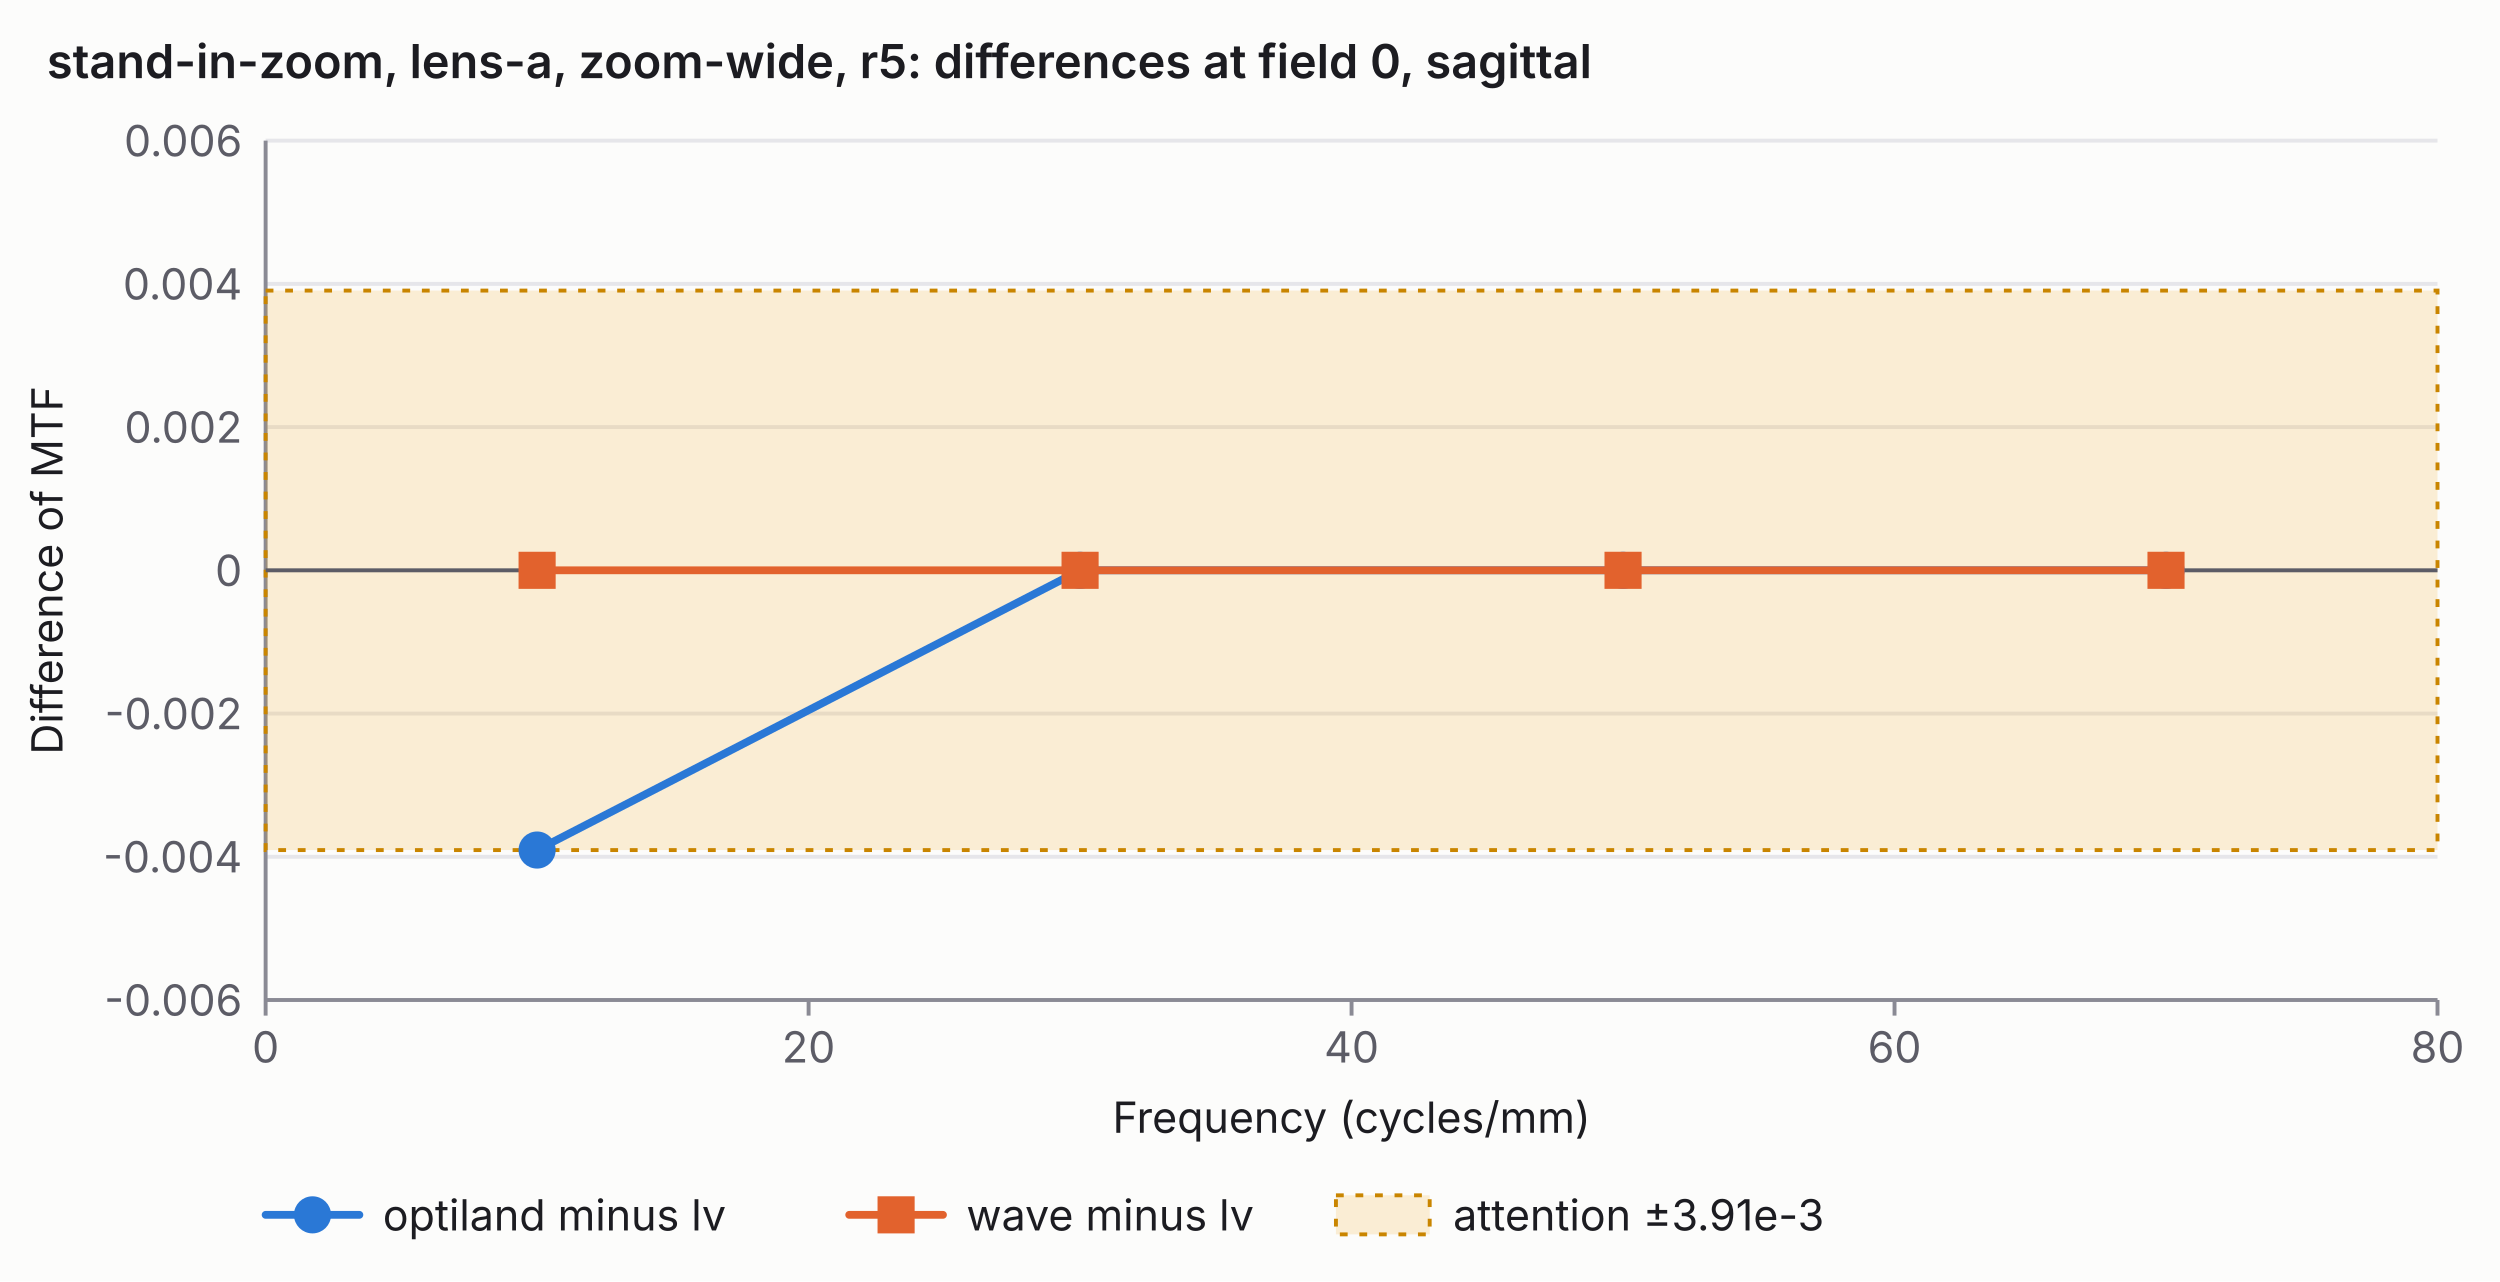
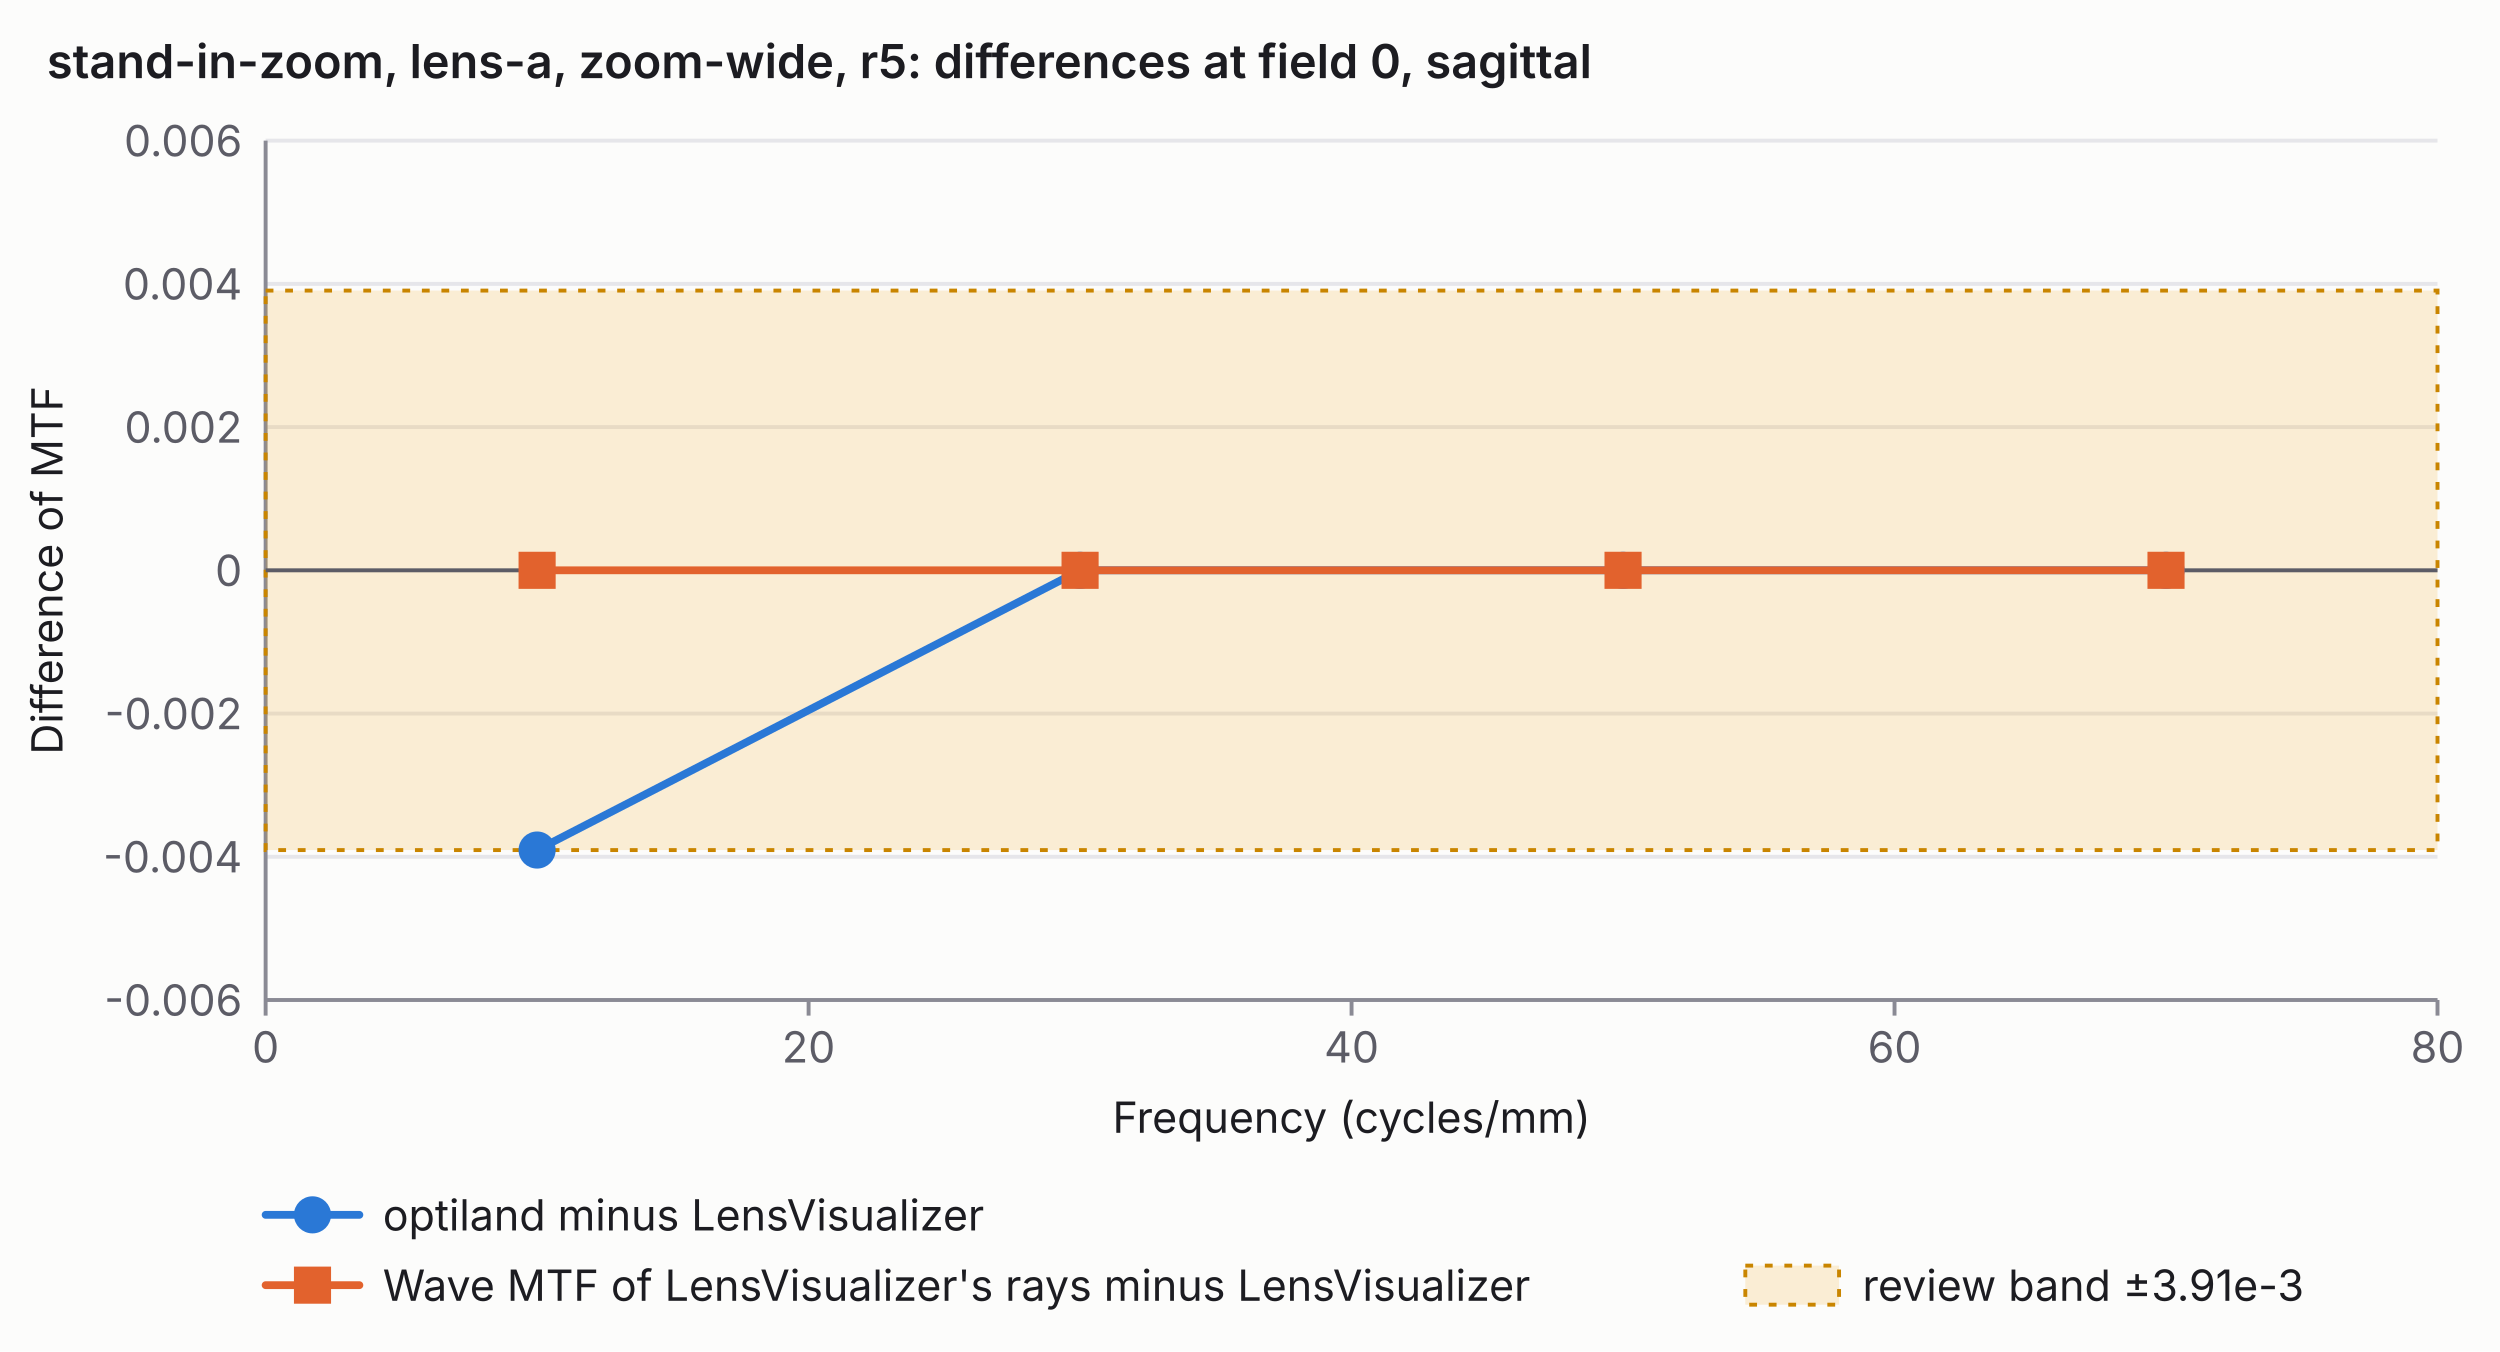
- <svg xmlns="http://www.w3.org/2000/svg" class="lvc" width="640" height="328" viewBox="0 0 640 328" role="img">
+ <svg xmlns="http://www.w3.org/2000/svg" class="lvc" width="640" height="346" viewBox="0 0 640 346" role="img">
  <style>.lvc{font:11px system-ui,-apple-system,'Segoe UI',sans-serif}
.lvc .bg{fill:#fcfcfb}
.lvc text{fill:#1c1c21}
.lvc text.muted{fill:#5c5c66}
.lvc text.head{font-weight:600;font-size:12px}
.lvc .grid{stroke:#e6e6ea;stroke-width:1}
.lvc .axis{stroke:#8a8a94;stroke-width:1}
.lvc .line{fill:none;stroke-width:2;stroke-linejoin:round;stroke-linecap:round}
.lvc .dash{stroke-dasharray:6 4}
.lvc .dot{stroke:#fcfcfb;stroke-width:1.5}
.lvc .band{fill:#eda100;fill-opacity:.16;stroke:#c98500;stroke-width:1;stroke-dasharray:2 3}
.lvc .zeroline{stroke:#5c5c66;stroke-width:1}
.lvc .gate{stroke:#d03b3b;stroke-width:1.5;stroke-dasharray:5 3;fill:none}
.lvc .bar{fill:#2a78d6}
.lvc .ring{fill:#fcfcfb;stroke:#2a78d6;stroke-width:2}
.lvc .none{stroke:#8a8a94;stroke-width:2}
.lvc .cell{stroke:#fcfcfb;stroke-width:2}
.lvc .cell.empty{fill:#f4f4f6}
.lvc text.vt{font-weight:600;text-anchor:middle}
.lvc .s0{stroke:#2a78d6}
.lvc .dot.s0{fill:#2a78d6}
.lvc .s1{stroke:#e2622d}
.lvc .dot.s1{fill:#e2622d}
.lvc .s2{stroke:#16996a}
.lvc .dot.s2{fill:#16996a}
.lvc .s3{stroke:#b47b00}
.lvc .dot.s3{fill:#b47b00}
.lvc .s4{stroke:#cf5f8e}
.lvc .dot.s4{fill:#cf5f8e}
.lvc .s5{stroke:#008300}
.lvc .dot.s5{fill:#008300}
.lvc .s6{stroke:#6250d6}
.lvc .dot.s6{fill:#6250d6}
.lvc .s7{stroke:#e34948}
.lvc .dot.s7{fill:#e34948}
.lvc .sx{stroke:#8a8a94}
.lvc .dot.sx{fill:#8a8a94}
.lvc .v-PASS{fill:#cdebcd}
.lvc text.t-PASS{fill:#0b3d0b}
.lvc .v-FLOOR{fill:#e3f2dc}
.lvc text.t-FLOOR{fill:#24451a}
.lvc .v-FAIL{fill:#f6cfcc}
.lvc text.t-FAIL{fill:#5c0f0b}
.lvc .v-ERROR{fill:#e9b7b3}
.lvc text.t-ERROR{fill:#4a0906}
.lvc .v-ATTENTION{fill:#fbe5ad}
.lvc text.t-ATTENTION{fill:#4a3600}
.lvc .v-RECORDED{fill:#e3e3ea}
.lvc text.t-RECORDED{fill:#2c2c33}
.lvc .v-UNSUPPORTED{fill:#ededf1}
.lvc text.t-UNSUPPORTED{fill:#45454e}
.lvc .v-BLOCKED{fill:#d9d9e1}
.lvc text.t-BLOCKED{fill:#2c2c33}
@media (prefers-color-scheme:dark){
.lvc .bg{fill:#1a1a19}
.lvc text{fill:#e7e7ec}
.lvc text.muted{fill:#a3a3ad}
.lvc .grid{stroke:#2e2e34}
.lvc .axis{stroke:#6b6b75}
.lvc .dot{stroke:#1a1a19}
.lvc .band{fill:#c98500;fill-opacity:.22;stroke:#eda100}
.lvc .zeroline{stroke:#a3a3ad}
.lvc .gate{stroke:#e66767}
.lvc .bar{fill:#3987e5}
.lvc .ring{fill:#1a1a19;stroke:#3987e5}
.lvc .none{stroke:#6b6b75}
.lvc .cell{stroke:#1a1a19}
.lvc .cell.empty{fill:#222226}
.lvc .s0{stroke:#3987e5}
.lvc .dot.s0{fill:#3987e5}
.lvc .s1{stroke:#d95926}
.lvc .dot.s1{fill:#d95926}
.lvc .s2{stroke:#199e70}
.lvc .dot.s2{fill:#199e70}
.lvc .s3{stroke:#c98500}
.lvc .dot.s3{fill:#c98500}
.lvc .s4{stroke:#d55181}
.lvc .dot.s4{fill:#d55181}
.lvc .s5{stroke:#008300}
.lvc .dot.s5{fill:#008300}
.lvc .s6{stroke:#9085e9}
.lvc .dot.s6{fill:#9085e9}
.lvc .s7{stroke:#e66767}
.lvc .dot.s7{fill:#e66767}
.lvc .sx{stroke:#6b6b75}
.lvc .dot.sx{fill:#6b6b75}
.lvc .v-PASS{fill:#1d4a22}
.lvc text.t-PASS{fill:#d9f2d9}
.lvc .v-FLOOR{fill:#2b4223}
.lvc text.t-FLOOR{fill:#e1efdb}
.lvc .v-FAIL{fill:#5a1d1a}
.lvc text.t-FAIL{fill:#ffdcd8}
.lvc .v-ERROR{fill:#6b2420}
.lvc text.t-ERROR{fill:#ffe3e0}
.lvc .v-ATTENTION{fill:#56420a}
.lvc text.t-ATTENTION{fill:#fbeac0}
.lvc .v-RECORDED{fill:#34343c}
.lvc text.t-RECORDED{fill:#e4e4ea}
.lvc .v-UNSUPPORTED{fill:#2a2a31}
.lvc text.t-UNSUPPORTED{fill:#c8c8d0}
.lvc .v-BLOCKED{fill:#3d3d46}
.lvc text.t-BLOCKED{fill:#e4e4ea}
}</style>
-   <rect class="bg" x="0" y="0" width="640" height="328" />
+   <rect class="bg" x="0" y="0" width="640" height="346" />
  <g>
    <text x="12" y="20" class="head">stand-in-zoom, lens-a, zoom-wide, r5: differences at field 0, sagittal</text>
  </g>
  <line class="grid" x1="68" y1="256" x2="624" y2="256" />
  <text x="62" y="260" class="muted" text-anchor="end">-0.006</text>
  <line class="grid" x1="68" y1="219.33" x2="624" y2="219.33" />
  <text x="62" y="223.33" class="muted" text-anchor="end">-0.004</text>
  <line class="grid" x1="68" y1="182.67" x2="624" y2="182.67" />
  <text x="62" y="186.67" class="muted" text-anchor="end">-0.002</text>
  <line class="grid" x1="68" y1="146" x2="624" y2="146" />
  <text x="62" y="150" class="muted" text-anchor="end">0</text>
  <line class="grid" x1="68" y1="109.33" x2="624" y2="109.33" />
  <text x="62" y="113.33" class="muted" text-anchor="end">0.002</text>
  <line class="grid" x1="68" y1="72.67" x2="624" y2="72.67" />
  <text x="62" y="76.67" class="muted" text-anchor="end">0.004</text>
  <line class="grid" x1="68" y1="36" x2="624" y2="36" />
  <text x="62" y="40" class="muted" text-anchor="end">0.006</text>
  <line class="axis" x1="68" y1="256" x2="68" y2="260" />
  <text x="68" y="272" class="muted" text-anchor="middle">0</text>
  <line class="axis" x1="207" y1="256" x2="207" y2="260" />
  <text x="207" y="272" class="muted" text-anchor="middle">20</text>
  <line class="axis" x1="346" y1="256" x2="346" y2="260" />
  <text x="346" y="272" class="muted" text-anchor="middle">40</text>
  <line class="axis" x1="485" y1="256" x2="485" y2="260" />
  <text x="485" y="272" class="muted" text-anchor="middle">60</text>
  <line class="axis" x1="624" y1="256" x2="624" y2="260" />
  <text x="624" y="272" class="muted" text-anchor="middle">80</text>
  <line class="axis" x1="68" y1="256" x2="624" y2="256" />
  <line class="axis" x1="68" y1="36" x2="68" y2="256" />
  <text x="346" y="290" text-anchor="middle">Frequency (cycles/mm)</text>
  <text x="16" y="146" text-anchor="middle" transform="rotate(-90 16 146)">Difference of MTF</text>
  <rect class="band" x="68" y="74.39" width="556" height="143.23" />
  <line class="zeroline" x1="68" y1="146" x2="624" y2="146" />
  <polyline class="line s0" points="137.5,217.61 276.5,146 415.5,146 554.5,146" />
  <circle class="dot s0" cx="137.5" cy="217.61" r="4" />
  <circle class="dot s0" cx="276.5" cy="146" r="4" />
  <circle class="dot s0" cx="415.5" cy="146" r="4" />
  <circle class="dot s0" cx="554.5" cy="146" r="4" />
  <polyline class="line s1" points="137.5,146 276.5,146 415.5,146 554.5,146" />
  <rect class="dot s1" x="133.5" y="142" width="8" height="8" />
  <rect class="dot s1" x="272.5" y="142" width="8" height="8" />
  <rect class="dot s1" x="411.5" y="142" width="8" height="8" />
  <rect class="dot s1" x="550.5" y="142" width="8" height="8" />
  <g>
    <line class="line s0" x1="68" y1="311" x2="92" y2="311" />
    <circle class="dot s0" cx="80" cy="311" r="4" />
-     <text x="98" y="315">optiland minus lv</text>
+     <text x="98" y="315">optiland minus LensVisualizer</text>
  </g>
  <g>
-     <line class="line s1" x1="217.4" y1="311" x2="241.4" y2="311" />
-     <rect class="dot s1" x="225.4" y="307" width="8" height="8" />
-     <text x="247.4" y="315">wave minus lv</text>
+     <line class="line s1" x1="68" y1="329" x2="92" y2="329" />
+     <rect class="dot s1" x="76" y="325" width="8" height="8" />
+     <text x="98" y="333">Wave MTF of LensVisualizer's rays minus LensVisualizer</text>
  </g>
  <g>
-     <rect class="band" x="342" y="306" width="24" height="10" />
-     <text x="372" y="315">attention ±3.91e-3</text>
+     <rect class="band" x="446.8" y="324" width="24" height="10" />
+     <text x="476.8" y="333">review band ±3.91e-3</text>
  </g>
</svg>
